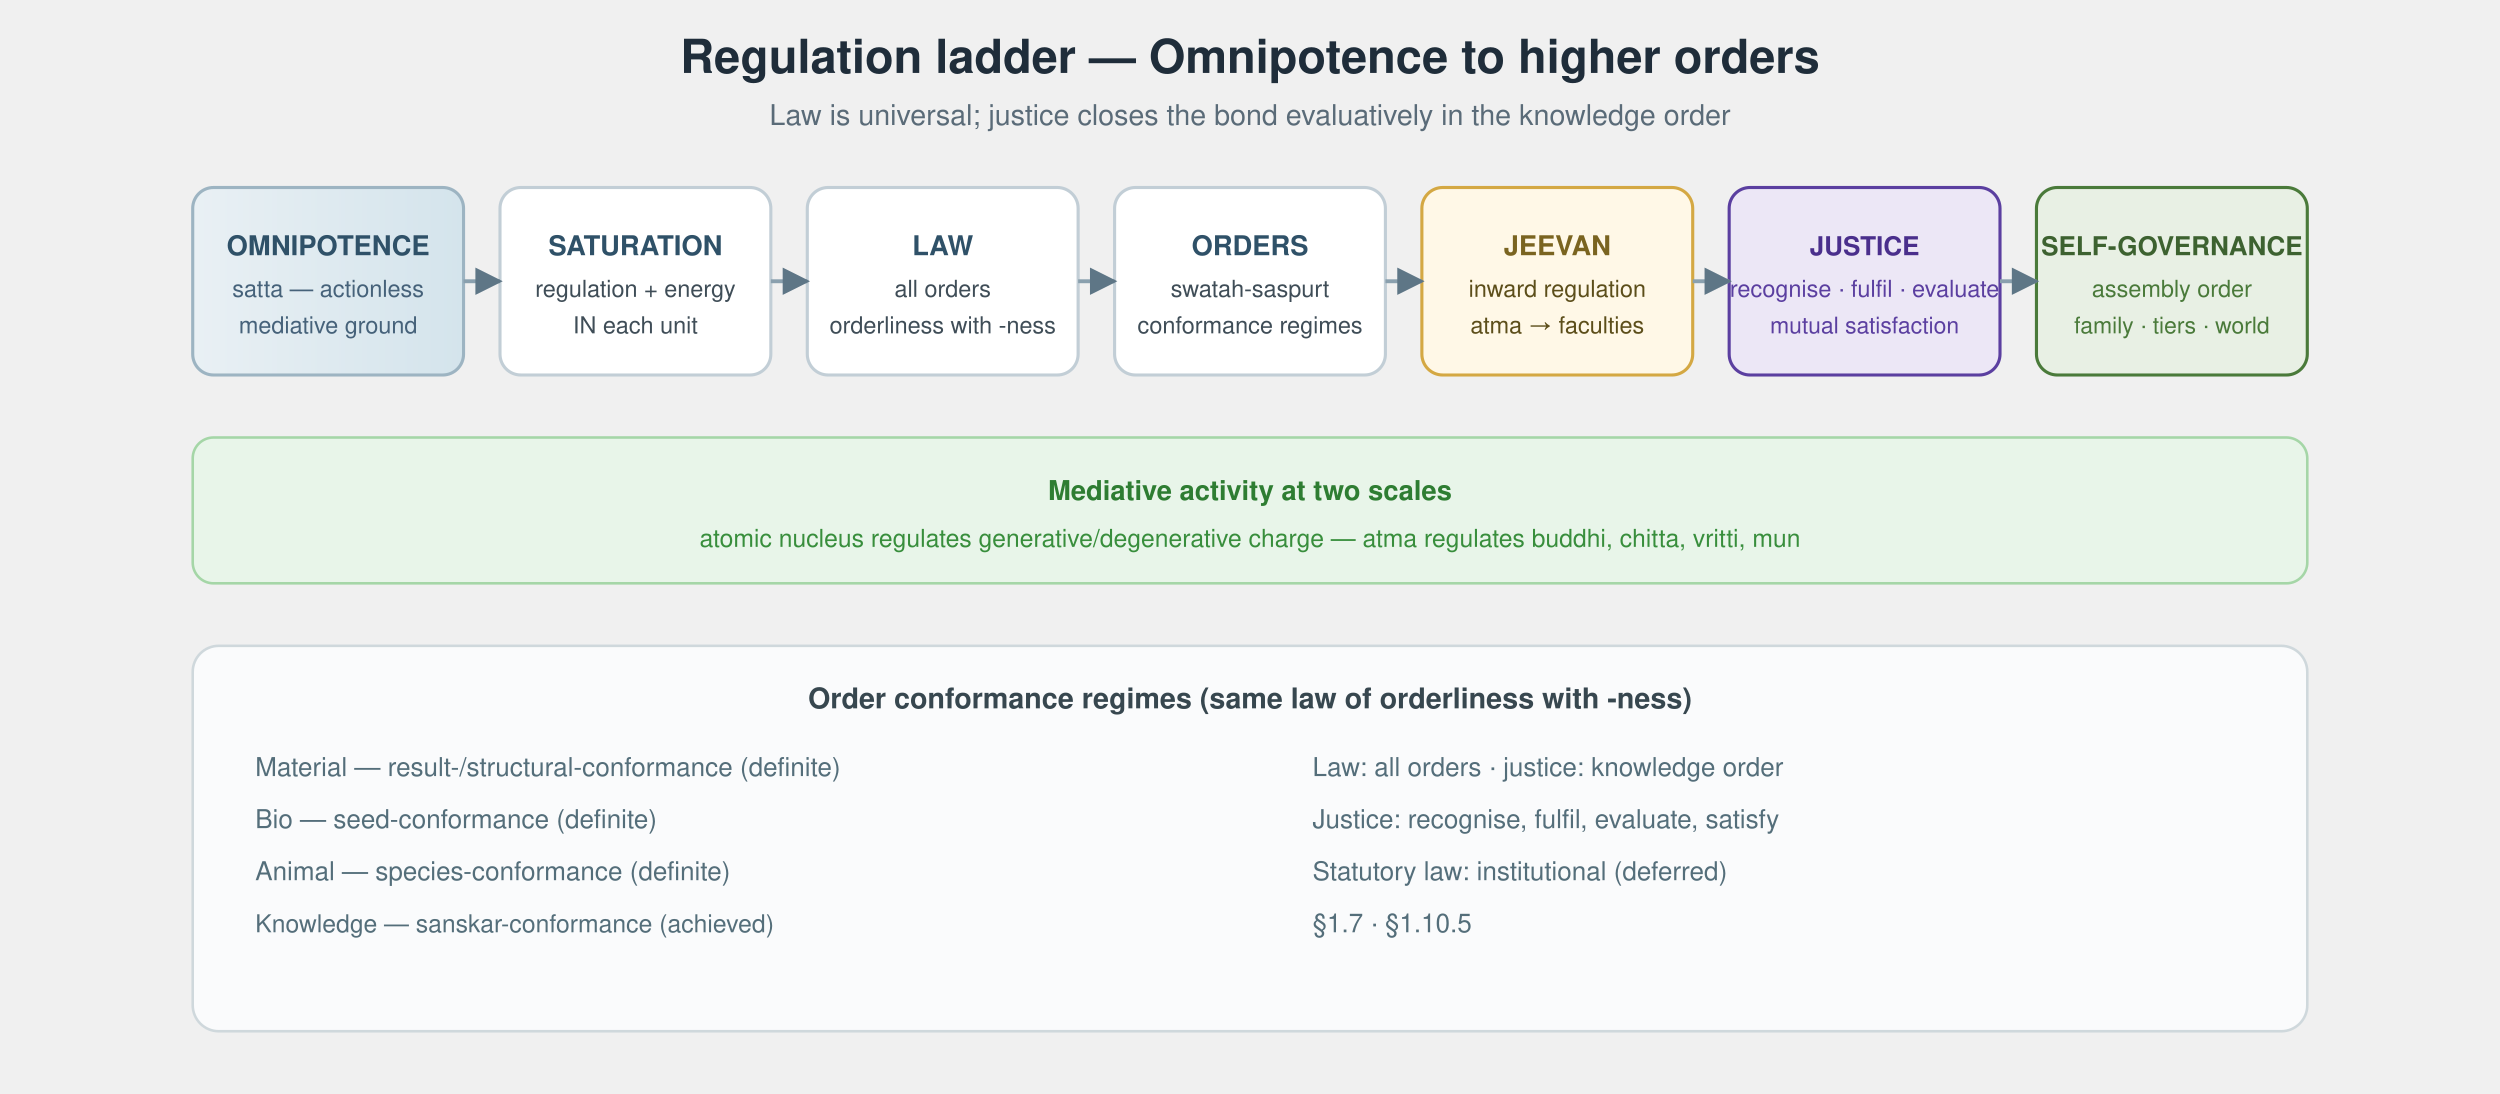
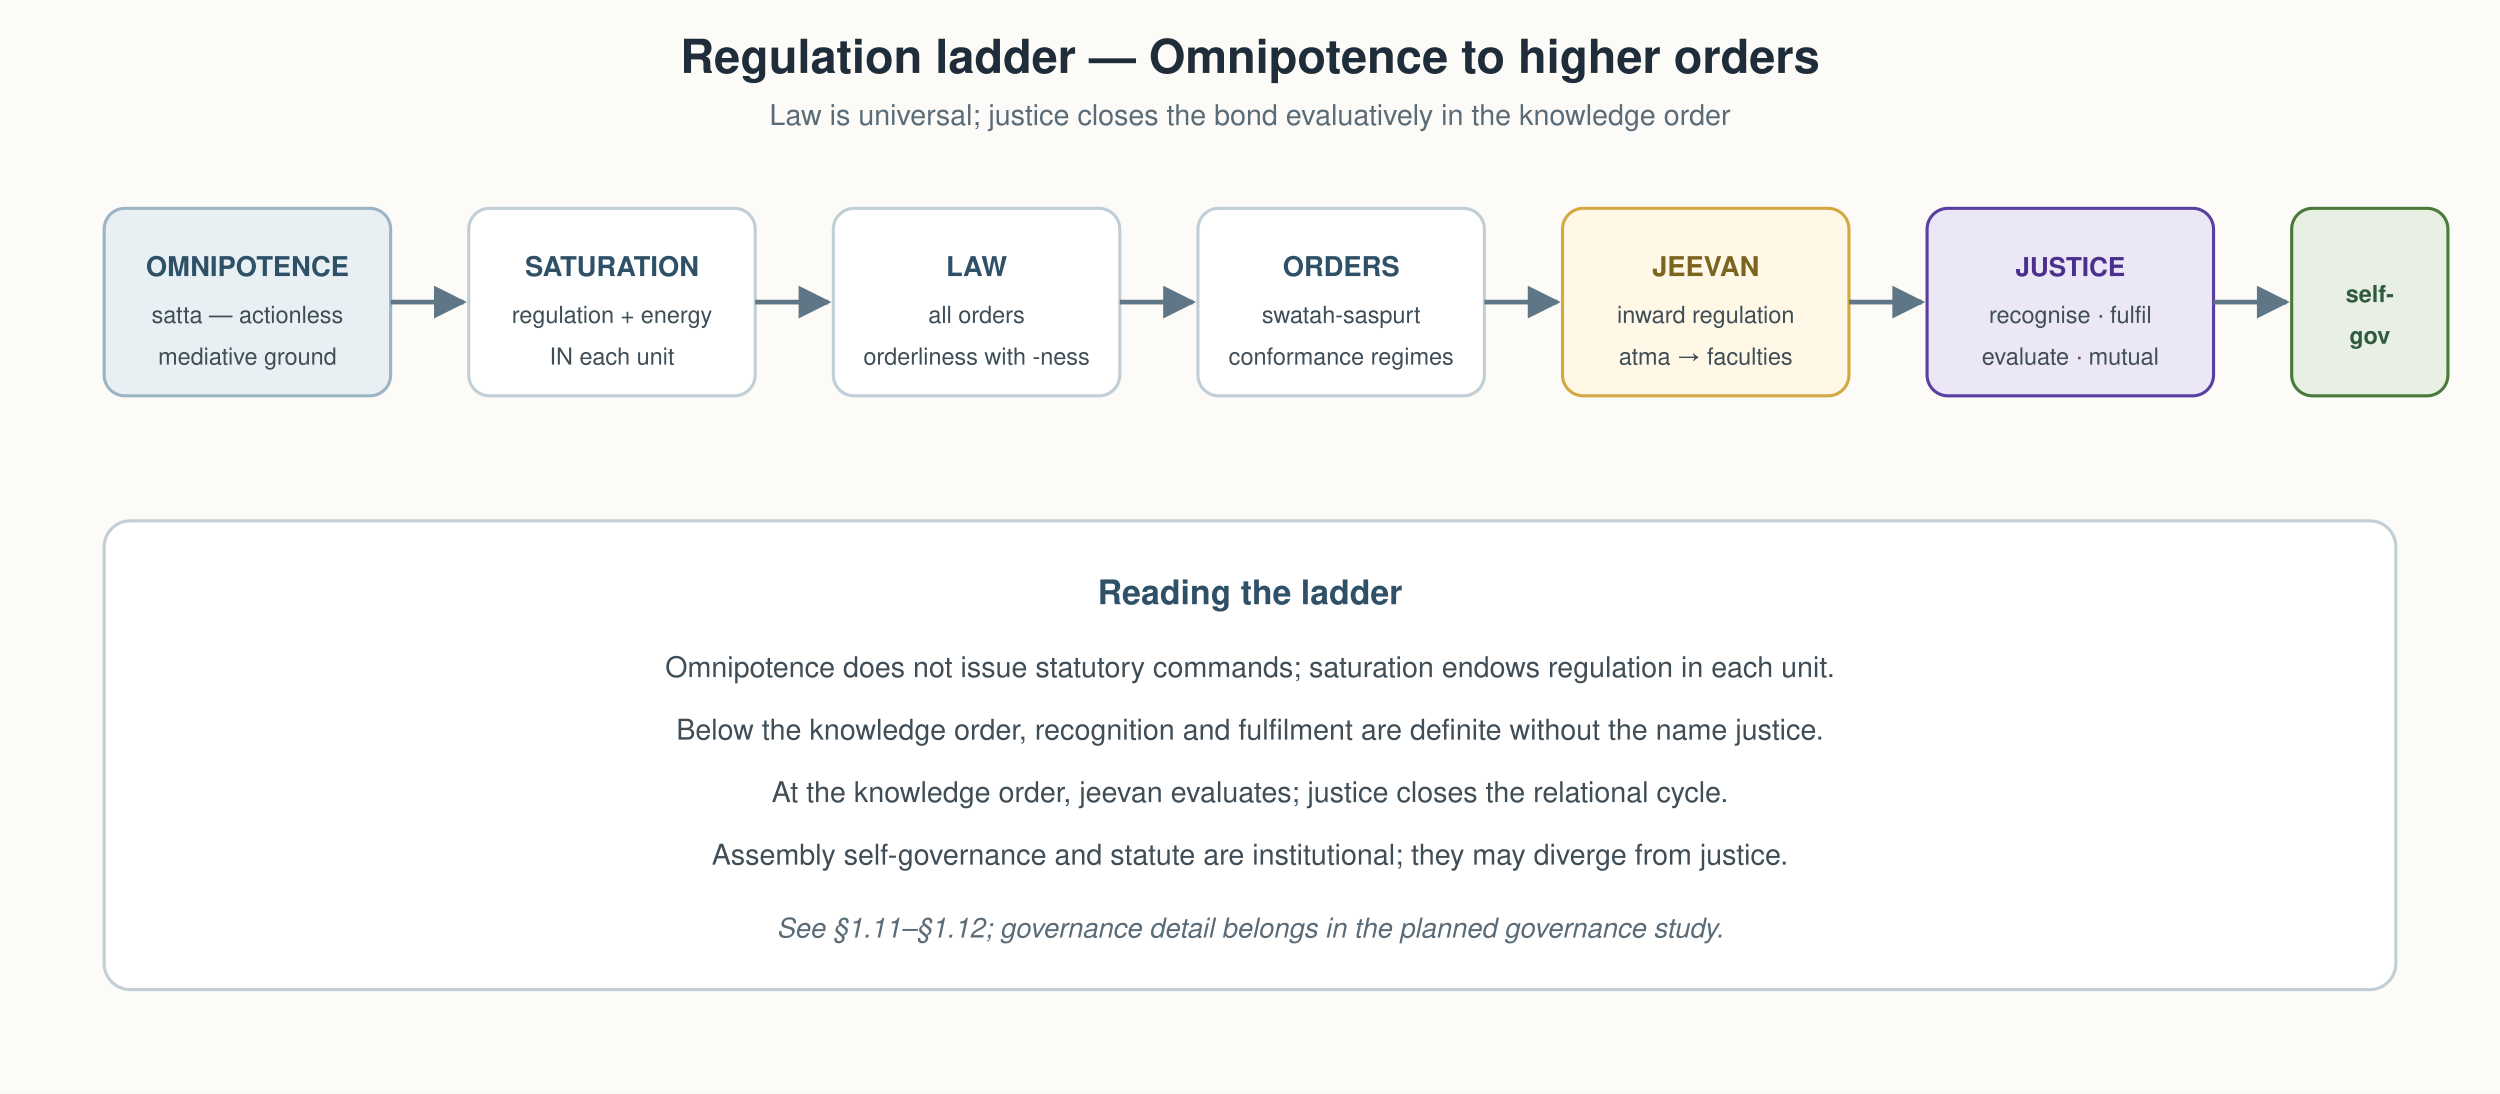
- <svg xmlns="http://www.w3.org/2000/svg" width="960" height="420" viewBox="0 0 960 420" role="img" font-family="Helvetica, Arial, sans-serif">
+ <svg xmlns="http://www.w3.org/2000/svg" width="960" height="420" viewBox="0 0 960 420" role="img">
+   <style>
+     .bg { fill: #FCFBF8; }
+     .box { fill: #FFFFFF; stroke: #C2CED6; }
+     .box-ground { fill: #E9F0F4; stroke: #9DB4C2; }
+     .box-warm { fill: #FFF8E7; stroke: #D4A843; }
+     .box-purple { fill: #ECE7F6; stroke: #5B3FA0; }
+     .box-green { fill: #E8F0E4; stroke: #4A7A3A; }
+     .title { fill: #1F2D3A; }
+     .sub { fill: #5A6B78; }
+     .ink { fill: #3F4D57; }
+     .ink-blue { fill: #2F5168; }
+     .ink-gold { fill: #7A6420; }
+     .ink-purple { fill: #4A2F8C; }
+     .ink-green { fill: #2F5A40; }
+     .stroke-muted { stroke: #5E7686; }
+     .mark-fill { fill: #5E7686; }
+     text { font-family: Helvetica, Arial, sans-serif; }
+     
+   @media (prefers-color-scheme: dark) {
+     .bg { fill: #1a1815; }
+     .box { fill: #26231e; stroke: #423b33; }
+     .box-ground { fill: #1e2830; stroke: #3d6278; }
+     .box-warm { fill: #2a2418; stroke: #c9a227; }
+     .box-purple { fill: #241e33; stroke: #5b3fa0; }
+     .box-green { fill: #1a2e22; stroke: #355940; }
+     .title { fill: #f5f1ec; }
+     .sub { fill: #aca194; }
+     .ink { fill: #e6dfd6; }
+     .ink-blue { fill: #7ebbed; }
+     .ink-gold { fill: #f0c78a; }
+     .ink-purple { fill: #c4b5fd; }
+     .ink-green { fill: #8fd4a8; }
+     .stroke-muted { stroke: #6f655a; }
+     .mark-fill { fill: #aca194; }
+   }
+ 
+   </style>
  <defs>
    <marker id="ahLadder" viewBox="0 0 10 10" refX="9" refY="5" markerWidth="7" markerHeight="7" orient="auto">
-       <path d="M0,0 L10,5 L0,10 z" fill="#5E7686" />
+       <path d="M0,0 L10,5 L0,10 z" class="mark-fill" />
    </marker>
-     <linearGradient id="groundGrad" x1="0%" y1="0%" x2="100%" y2="0%">
-       <stop offset="0%" stop-color="#E9F0F4" />
-       <stop offset="100%" stop-color="#D4E4EC" />
-     </linearGradient>
  </defs>
-   <text x="480" y="28" text-anchor="middle" font-size="18" font-weight="700" fill="#1F2D3A">Regulation ladder — Omnipotence to higher orders</text>
-   <text x="480" y="48" text-anchor="middle" font-size="11" fill="#5A6B78">Law is universal; justice closes the bond evaluatively in the knowledge order</text>
-   <rect x="74" y="72" width="104" height="72" rx="8" fill="url(#groundGrad)" stroke="#9DB4C2" stroke-width="1.2" />
-   <text x="126" y="98" text-anchor="middle" font-size="10.5" font-weight="700" fill="#2F5168">OMNIPOTENCE</text>
-   <text x="126" y="114" text-anchor="middle" font-size="9" fill="#46627A">satta — actionless</text>
-   <text x="126" y="128" text-anchor="middle" font-size="9" fill="#46627A">mediative ground</text>
-   <rect x="192" y="72" width="104" height="72" rx="8" fill="#FFFFFF" stroke="#C2CED6" stroke-width="1.2" />
-   <text x="244" y="98" text-anchor="middle" font-size="10.5" font-weight="700" fill="#2F5168">SATURATION</text>
-   <text x="244" y="114" text-anchor="middle" font-size="9" fill="#3F4D57">regulation + energy</text>
-   <text x="244" y="128" text-anchor="middle" font-size="9" fill="#3F4D57">IN each unit</text>
-   <rect x="310" y="72" width="104" height="72" rx="8" fill="#FFFFFF" stroke="#C2CED6" stroke-width="1.2" />
-   <text x="362" y="98" text-anchor="middle" font-size="10.5" font-weight="700" fill="#2F5168">LAW</text>
-   <text x="362" y="114" text-anchor="middle" font-size="9" fill="#3F4D57">all orders</text>
-   <text x="362" y="128" text-anchor="middle" font-size="9" fill="#3F4D57">orderliness with -ness</text>
-   <rect x="428" y="72" width="104" height="72" rx="8" fill="#FFFFFF" stroke="#C2CED6" stroke-width="1.2" />
-   <text x="480" y="98" text-anchor="middle" font-size="10.5" font-weight="700" fill="#2F5168">ORDERS</text>
-   <text x="480" y="114" text-anchor="middle" font-size="9" fill="#3F4D57">swatah-saspurt</text>
-   <text x="480" y="128" text-anchor="middle" font-size="9" fill="#3F4D57">conformance regimes</text>
-   <rect x="546" y="72" width="104" height="72" rx="8" fill="#FFF8E7" stroke="#D4A843" stroke-width="1.2" />
-   <text x="598" y="98" text-anchor="middle" font-size="10.5" font-weight="700" fill="#7A6420">JEEVAN</text>
-   <text x="598" y="114" text-anchor="middle" font-size="9" fill="#5C4E1A">inward regulation</text>
-   <text x="598" y="128" text-anchor="middle" font-size="9" fill="#5C4E1A">atma → faculties</text>
-   <rect x="664" y="72" width="104" height="72" rx="8" fill="#ECE7F6" stroke="#5B3FA0" stroke-width="1.2" />
-   <text x="716" y="98" text-anchor="middle" font-size="10" font-weight="700" fill="#4A2F8C">JUSTICE</text>
-   <text x="716" y="114" text-anchor="middle" font-size="9" fill="#5B3FA0">recognise · fulfil · evaluate</text>
-   <text x="716" y="128" text-anchor="middle" font-size="8.8" fill="#5B3FA0">mutual satisfaction</text>
-   <rect x="782" y="72" width="104" height="72" rx="8" fill="#E8F0E4" stroke="#4A7A3A" stroke-width="1.2" />
-   <text x="834" y="98" text-anchor="middle" font-size="10" font-weight="700" fill="#3D6230">SELF-GOVERNANCE</text>
-   <text x="834" y="114" text-anchor="middle" font-size="9" fill="#4A7A3A">assembly order</text>
-   <text x="834" y="128" text-anchor="middle" font-size="8.8" fill="#4A7A3A">family · tiers · world</text>
-   <line x1="178" y1="108" x2="192" y2="108" stroke="#8AA0AE" stroke-width="1.5" marker-end="url(#ahLadder)" />
-   <line x1="296" y1="108" x2="310" y2="108" stroke="#8AA0AE" stroke-width="1.5" marker-end="url(#ahLadder)" />
-   <line x1="414" y1="108" x2="428" y2="108" stroke="#8AA0AE" stroke-width="1.5" marker-end="url(#ahLadder)" />
-   <line x1="532" y1="108" x2="546" y2="108" stroke="#8AA0AE" stroke-width="1.5" marker-end="url(#ahLadder)" />
-   <line x1="650" y1="108" x2="664" y2="108" stroke="#8AA0AE" stroke-width="1.5" marker-end="url(#ahLadder)" />
-   <line x1="768" y1="108" x2="782" y2="108" stroke="#8AA0AE" stroke-width="1.5" marker-end="url(#ahLadder)" />
-   <rect x="74" y="168" width="812" height="56" rx="8" fill="#E8F5E9" stroke="#A5D6A7" stroke-width="1" />
-   <text x="480" y="192" text-anchor="middle" font-size="10.5" font-weight="700" fill="#2E7D32">Mediative activity at two scales</text>
-   <text x="480" y="210" text-anchor="middle" font-size="9.5" fill="#388E3C">atomic nucleus regulates generative/degenerative charge — atma regulates buddhi, chitta, vritti, mun</text>
-   <rect x="74" y="248" width="812" height="148" rx="10" fill="#FAFBFC" stroke="#CFD8DC" stroke-width="1" />
-   <text x="480" y="272" text-anchor="middle" font-size="11" font-weight="700" fill="#37474F">Order conformance regimes (same law of orderliness with -ness)</text>
-   <text x="98" y="298" font-size="10" fill="#546E7A">Material — result-/structural-conformance (definite)</text>
-   <text x="98" y="318" font-size="10" fill="#546E7A">Bio — seed-conformance (definite)</text>
-   <text x="98" y="338" font-size="10" fill="#546E7A">Animal — species-conformance (definite)</text>
-   <text x="98" y="358" font-size="9.5" fill="#546E7A">Knowledge — sanskar-conformance (achieved)</text>
-   <text x="504" y="298" font-size="10" fill="#546E7A">Law: all orders · justice: knowledge order</text>
-   <text x="504" y="318" font-size="10" fill="#546E7A">Justice: recognise, fulfil, evaluate, satisfy</text>
-   <text x="504" y="338" font-size="10" fill="#546E7A">Statutory law: institutional (deferred)</text>
-   <text x="504" y="358" font-size="10" fill="#546E7A">§1.7 · §1.10.5</text>
+   <rect class="bg" width="960" height="420" />
+   <text class="title" x="480" y="28" text-anchor="middle" font-size="18" font-weight="700">Regulation ladder — Omnipotence to higher orders</text>
+   <text class="sub" x="480" y="48" text-anchor="middle" font-size="11">Law is universal; justice closes the bond evaluatively in the knowledge order</text>
+   <rect class="box-ground" x="40" y="80" width="110" height="72" rx="8" stroke-width="1.2" />
+   <text class="ink-blue" x="95" y="106" text-anchor="middle" font-size="10.5" font-weight="700">OMNIPOTENCE</text>
+   <text class="ink" x="95" y="124" text-anchor="middle" font-size="9">satta — actionless</text>
+   <text class="ink" x="95" y="140" text-anchor="middle" font-size="9">mediative ground</text>
+   <line x1="150" y1="116" x2="178" y2="116" class="stroke-muted" stroke-width="1.8" marker-end="url(#ahLadder)" />
+   <rect class="box" x="180" y="80" width="110" height="72" rx="8" stroke-width="1.2" />
+   <text class="ink-blue" x="235" y="106" text-anchor="middle" font-size="10.5" font-weight="700">SATURATION</text>
+   <text class="ink" x="235" y="124" text-anchor="middle" font-size="9">regulation + energy</text>
+   <text class="ink" x="235" y="140" text-anchor="middle" font-size="9">IN each unit</text>
+   <line x1="290" y1="116" x2="318" y2="116" class="stroke-muted" stroke-width="1.8" marker-end="url(#ahLadder)" />
+   <rect class="box" x="320" y="80" width="110" height="72" rx="8" stroke-width="1.2" />
+   <text class="ink-blue" x="375" y="106" text-anchor="middle" font-size="10.5" font-weight="700">LAW</text>
+   <text class="ink" x="375" y="124" text-anchor="middle" font-size="9">all orders</text>
+   <text class="ink" x="375" y="140" text-anchor="middle" font-size="9">orderliness with -ness</text>
+   <line x1="430" y1="116" x2="458" y2="116" class="stroke-muted" stroke-width="1.8" marker-end="url(#ahLadder)" />
+   <rect class="box" x="460" y="80" width="110" height="72" rx="8" stroke-width="1.2" />
+   <text class="ink-blue" x="515" y="106" text-anchor="middle" font-size="10.5" font-weight="700">ORDERS</text>
+   <text class="ink" x="515" y="124" text-anchor="middle" font-size="9">swatah-saspurt</text>
+   <text class="ink" x="515" y="140" text-anchor="middle" font-size="9">conformance regimes</text>
+   <line x1="570" y1="116" x2="598" y2="116" class="stroke-muted" stroke-width="1.8" marker-end="url(#ahLadder)" />
+   <rect class="box-warm" x="600" y="80" width="110" height="72" rx="8" stroke-width="1.2" />
+   <text class="ink-gold" x="655" y="106" text-anchor="middle" font-size="10.5" font-weight="700">JEEVAN</text>
+   <text class="ink" x="655" y="124" text-anchor="middle" font-size="9">inward regulation</text>
+   <text class="ink" x="655" y="140" text-anchor="middle" font-size="9">atma → faculties</text>
+   <line x1="710" y1="116" x2="738" y2="116" class="stroke-muted" stroke-width="1.8" marker-end="url(#ahLadder)" />
+   <rect class="box-purple" x="740" y="80" width="110" height="72" rx="8" stroke-width="1.2" />
+   <text class="ink-purple" x="795" y="106" text-anchor="middle" font-size="10" font-weight="700">JUSTICE</text>
+   <text class="ink" x="795" y="124" text-anchor="middle" font-size="9">recognise · fulfil</text>
+   <text class="ink" x="795" y="140" text-anchor="middle" font-size="9">evaluate · mutual</text>
+   <line x1="850" y1="116" x2="878" y2="116" class="stroke-muted" stroke-width="1.8" marker-end="url(#ahLadder)" />
+   <rect class="box-green" x="880" y="80" width="60" height="72" rx="8" stroke-width="1.2" />
+   <text class="ink-green" x="910" y="116" text-anchor="middle" font-size="9" font-weight="700">self-</text>
+   <text class="ink-green" x="910" y="132" text-anchor="middle" font-size="9" font-weight="700">gov</text>
+   <rect class="box" x="40" y="200" width="880" height="180" rx="10" stroke-width="1.2" />
+   <text class="ink-blue" x="480" y="232" text-anchor="middle" font-size="13" font-weight="700">Reading the ladder</text>
+   <text class="ink" x="480" y="260" text-anchor="middle" font-size="11">Omnipotence does not issue statutory commands; saturation endows regulation in each unit.</text>
+   <text class="ink" x="480" y="284" text-anchor="middle" font-size="11">Below the knowledge order, recognition and fulfilment are definite without the name justice.</text>
+   <text class="ink" x="480" y="308" text-anchor="middle" font-size="11">At the knowledge order, jeevan evaluates; justice closes the relational cycle.</text>
+   <text class="ink" x="480" y="332" text-anchor="middle" font-size="11">Assembly self-governance and statute are institutional; they may diverge from justice.</text>
+   <text class="sub" x="480" y="360" text-anchor="middle" font-size="10.5" font-style="italic">See §1.11–§1.12; governance detail belongs in the planned governance study.</text>
</svg>
